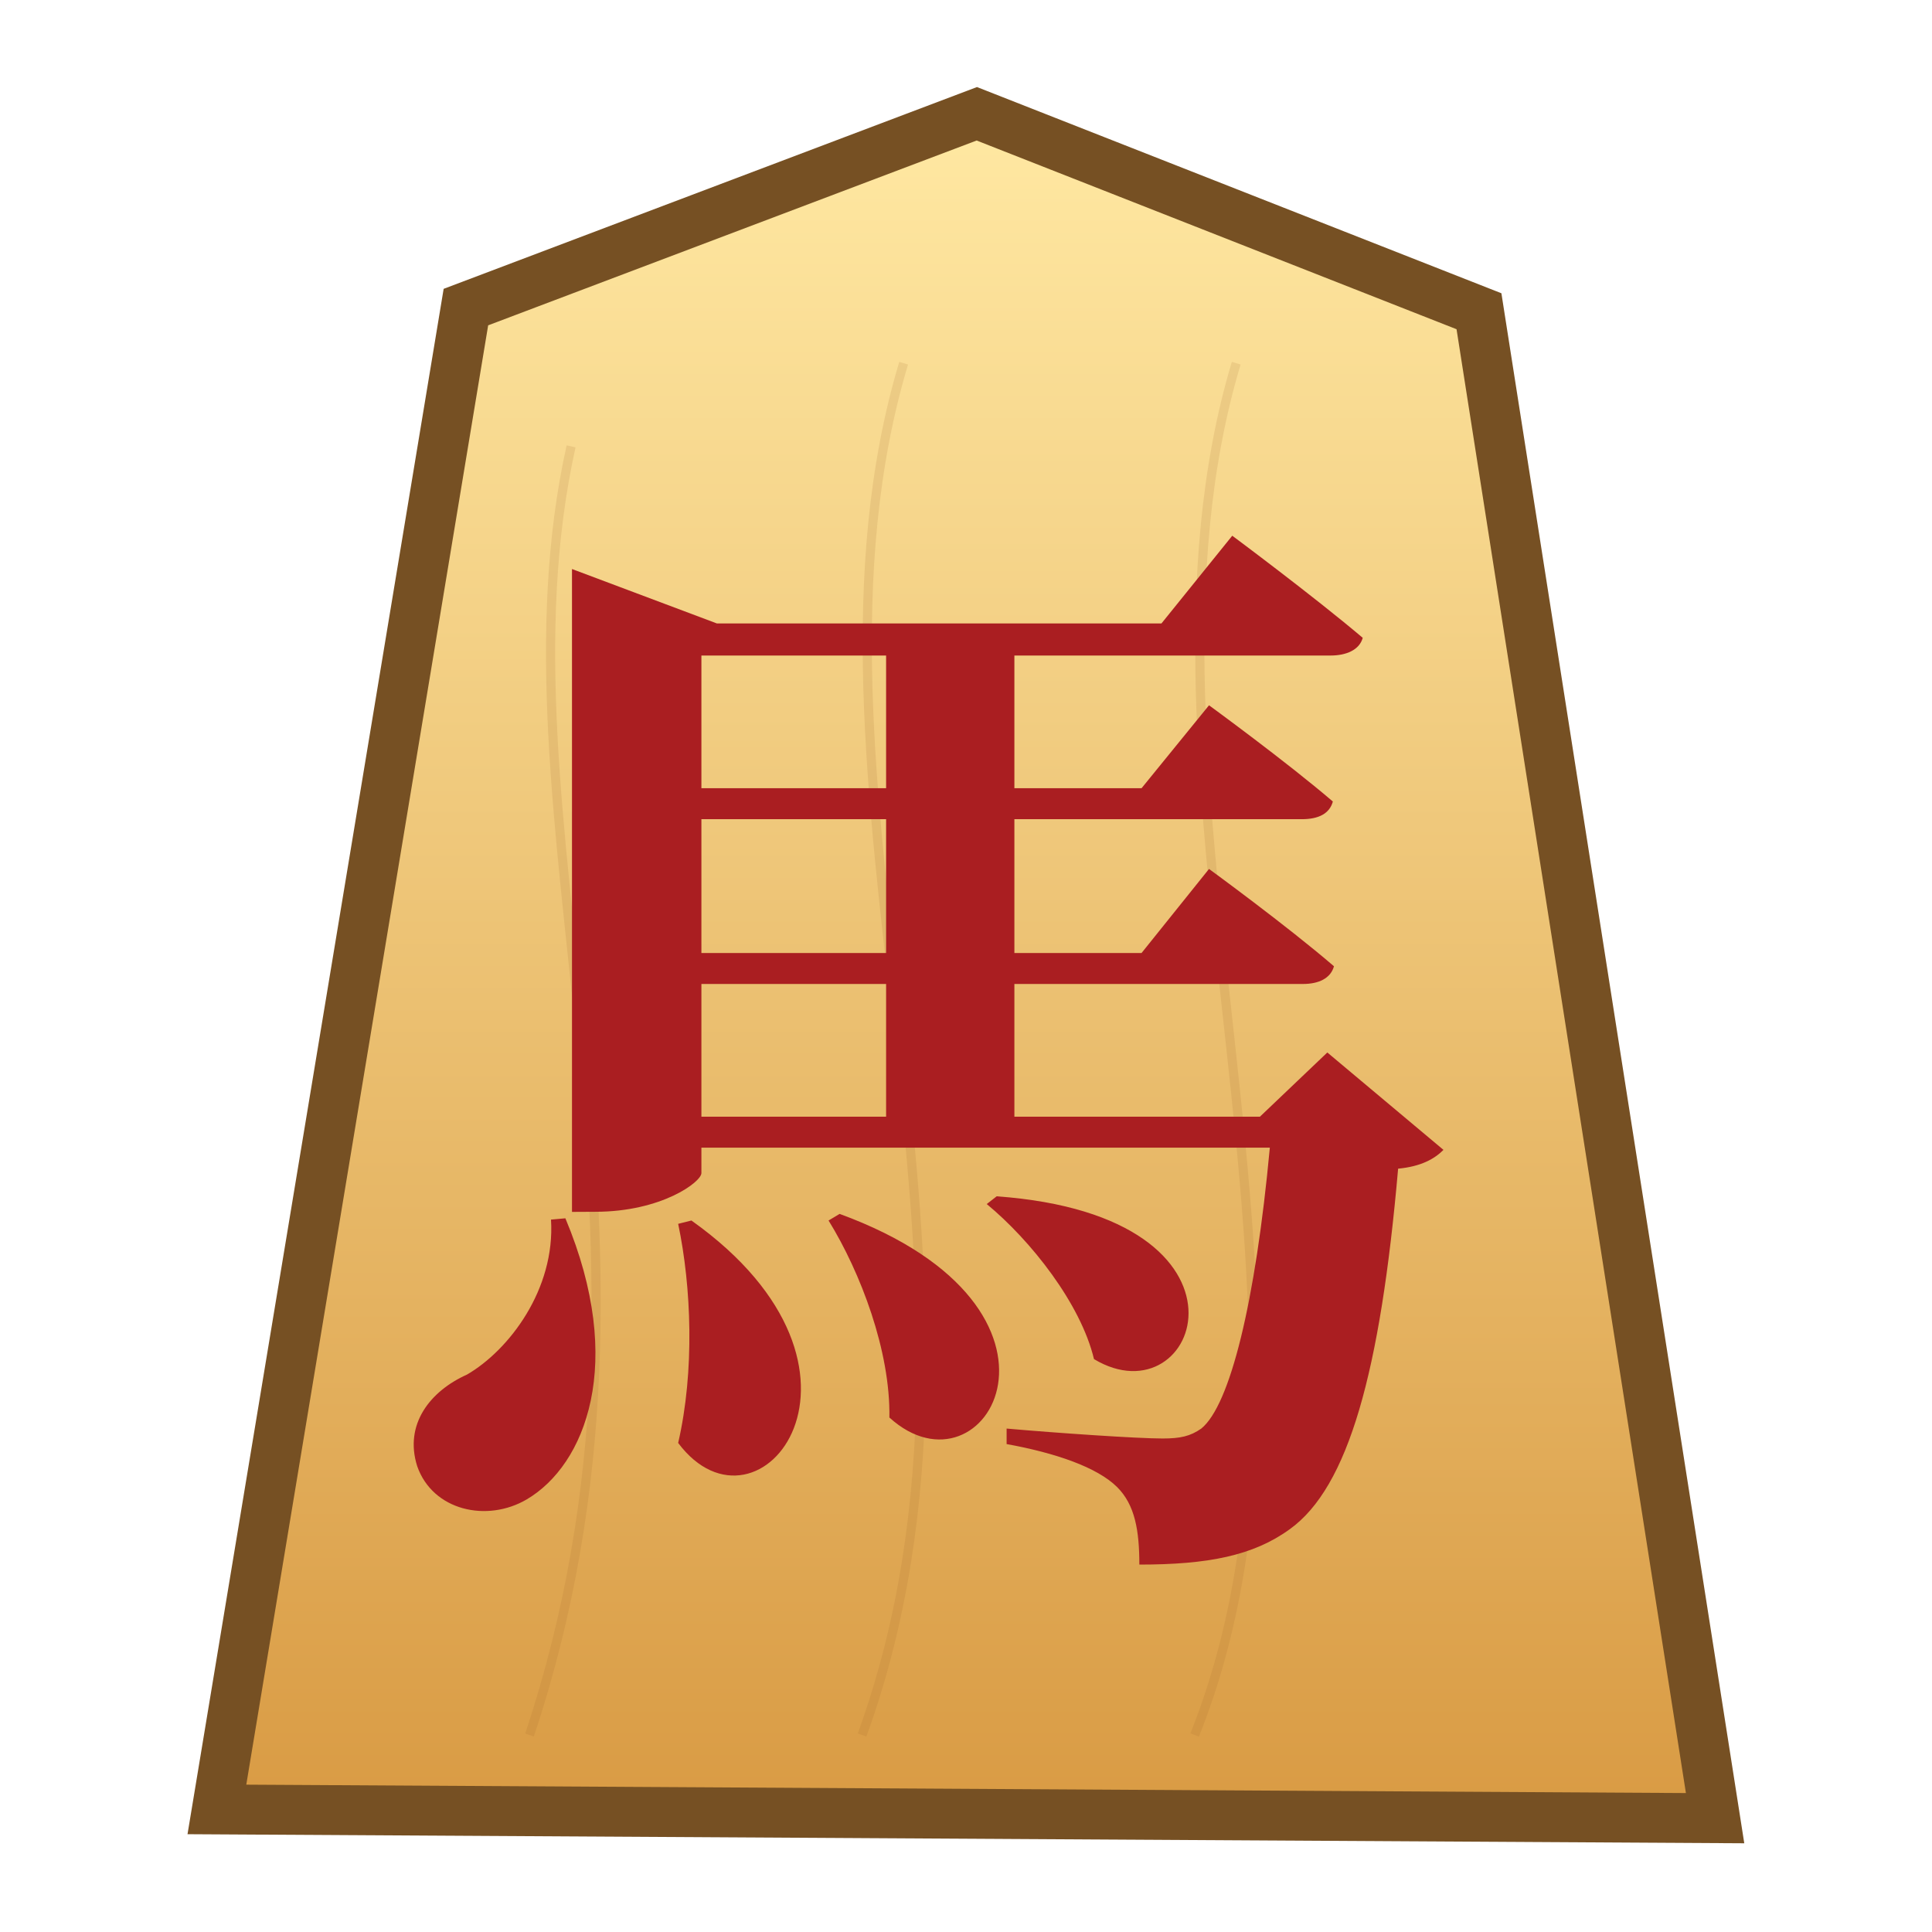
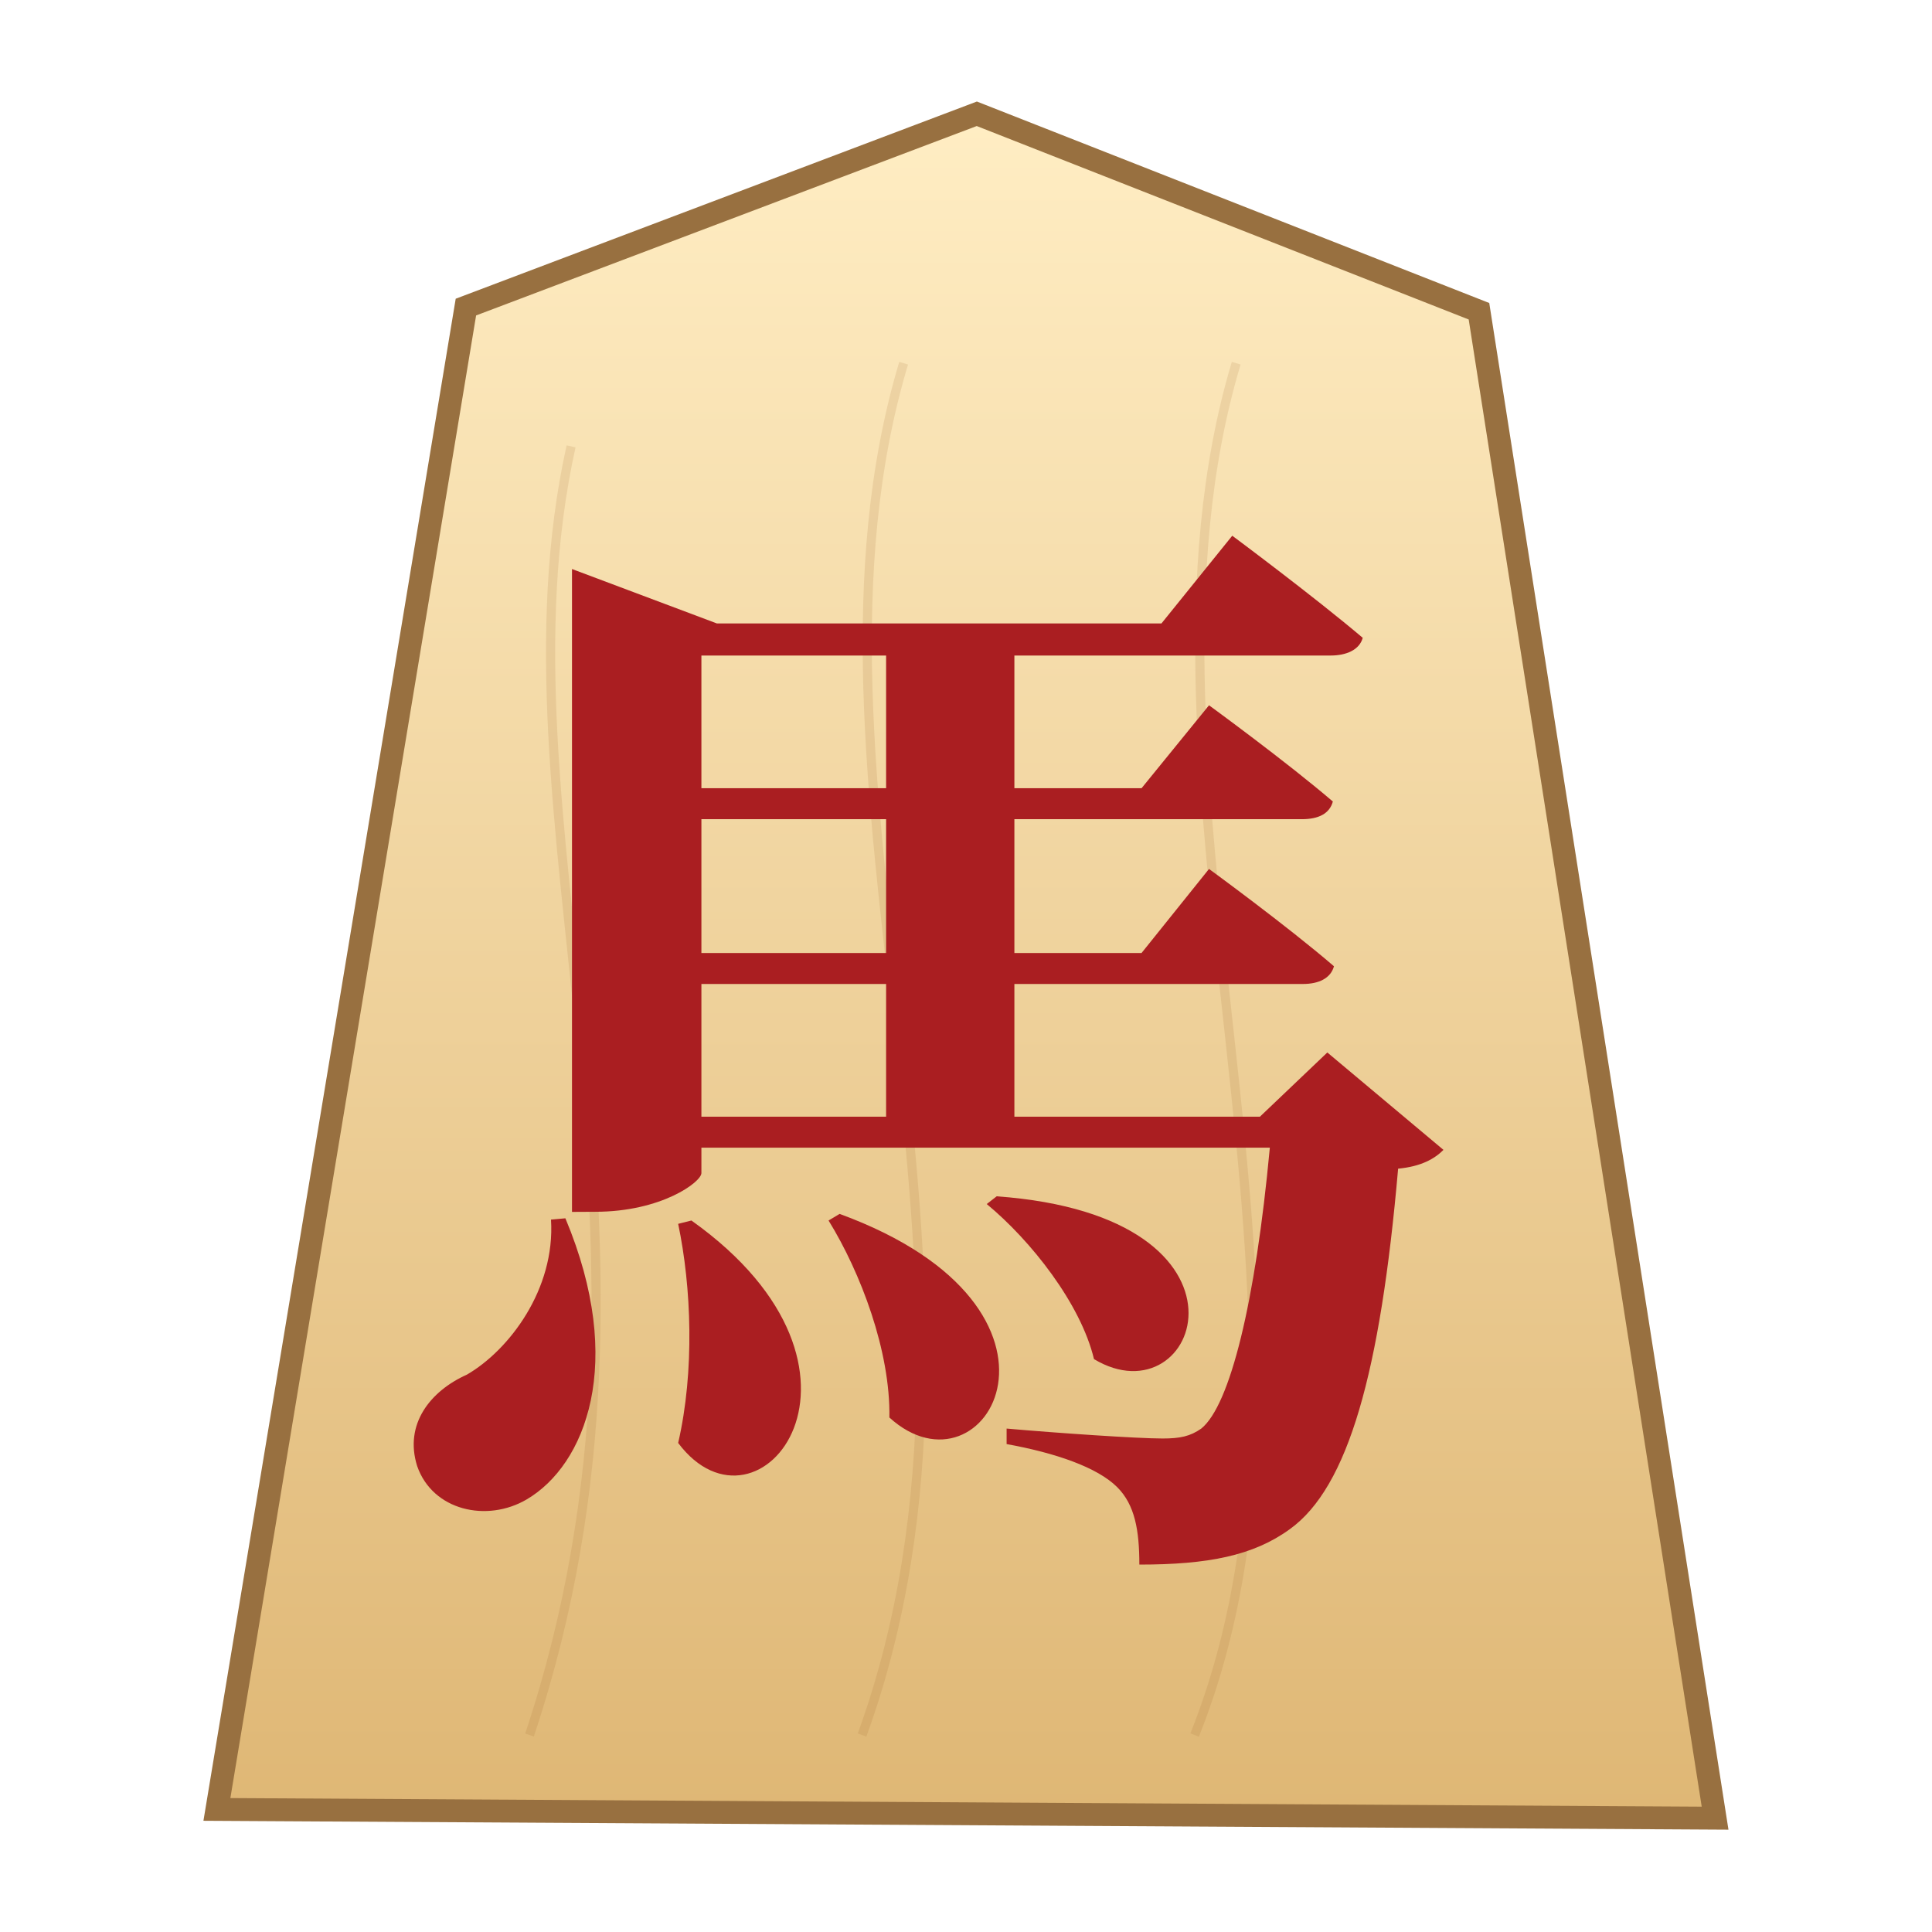
<svg xmlns="http://www.w3.org/2000/svg" width="45" height="45" viewBox="0 0 45 45">
  <defs>
    <linearGradient id="surface" x1="0%" y1="0%" x2="0%" y2="100%">
-       <stop offset="0%" stop-color="#ffe8a2" />
-       <stop offset="100%" stop-color="#d99b44" />
+       <stop offset="0%" stop-color="#ffedc3" />
+       <stop offset="100%" stop-color="#dfb775" />
    </linearGradient>
  </defs>
  <g transform="matrix(0.96825,0,0,0.96825,0.714296,0.7137562)">
-     <polygon points="4.48,42.79 40.52,43 34.84,6.75 22.76,2 10.47,6.65 " fill="url(#surface)" stroke="#765023" stroke-width="1.2" />
+     <polygon points="4.48,42.79 40.52,43 34.84,6.75 22.76,2 10.47,6.65 " fill="url(#surface)" stroke="#987040" stroke-width="0.55" />
    <path d="M13 10C11 19 16 29 12 41M21 8C18 18 24 30 20 41M29 8C26 18 32 31 28 41" fill="none" stroke="#996126" stroke-opacity="0.14" stroke-width="0.22" />
    <path fill="#aa1e21" fill-rule="nonzero" d="M12.517 28.601C12.623 30.279 11.506 31.744 10.495 32.330C9.617 32.723 8.978 33.521 9.298 34.532C9.670 35.601 10.974 35.894 11.931 35.333C13.341 34.506 14.326 32.057 12.863 28.570L12.517 28.601M15.895 28.623L15.576 28.703C15.895 30.220 15.975 32.244 15.576 33.974C17.518 36.562 20.950 32.217 15.895 28.623M19.460 28.464L19.194 28.623C19.966 29.875 20.684 31.765 20.657 33.362C22.972 35.469 25.712 30.753 19.460 28.464M23.238 28.041L22.999 28.227C24.063 29.106 25.260 30.625 25.579 31.957C28.106 33.476 29.889 28.520 23.238 28.041M16.135 15.032L20.578 15.032L20.578 18.224L16.135 18.224L16.135 15.032M13.022 14.260L13.022 28.416L13.581 28.413C15.177 28.413 16.135 27.695 16.135 27.482L16.135 26.870L29.809 26.870C29.463 30.595 28.851 33.069 28.160 33.628C27.894 33.814 27.654 33.867 27.228 33.867C26.617 33.867 24.675 33.734 23.477 33.628L23.477 34.001C24.648 34.213 25.659 34.559 26.138 35.038C26.563 35.463 26.670 36.075 26.670 36.900C28.319 36.900 29.410 36.687 30.288 36.049C31.698 35.038 32.469 32.271 32.895 27.376C33.454 27.323 33.773 27.137 33.986 26.924L31.192 24.581L29.570 26.126L23.664 26.126L23.664 22.933L30.607 22.933C30.980 22.933 31.272 22.800 31.352 22.507C30.208 21.523 28.346 20.166 28.346 20.166L26.723 22.188L23.664 22.188L23.664 18.969L30.581 18.969C30.980 18.969 31.246 18.836 31.325 18.544C30.208 17.586 28.346 16.229 28.346 16.229L26.723 18.224L23.664 18.224L23.664 15.032L31.272 15.032C31.645 15.032 31.964 14.899 32.044 14.606C30.847 13.593 28.905 12.150 28.905 12.150L27.202 14.260L16.507 14.260L13.022 12.951L13.022 14.260M16.135 18.969L20.578 18.969L20.578 22.188L16.135 22.188L16.135 18.969M16.135 22.933L20.578 22.933L20.578 26.126L16.135 26.126L16.135 22.933" />
  </g>
</svg>
